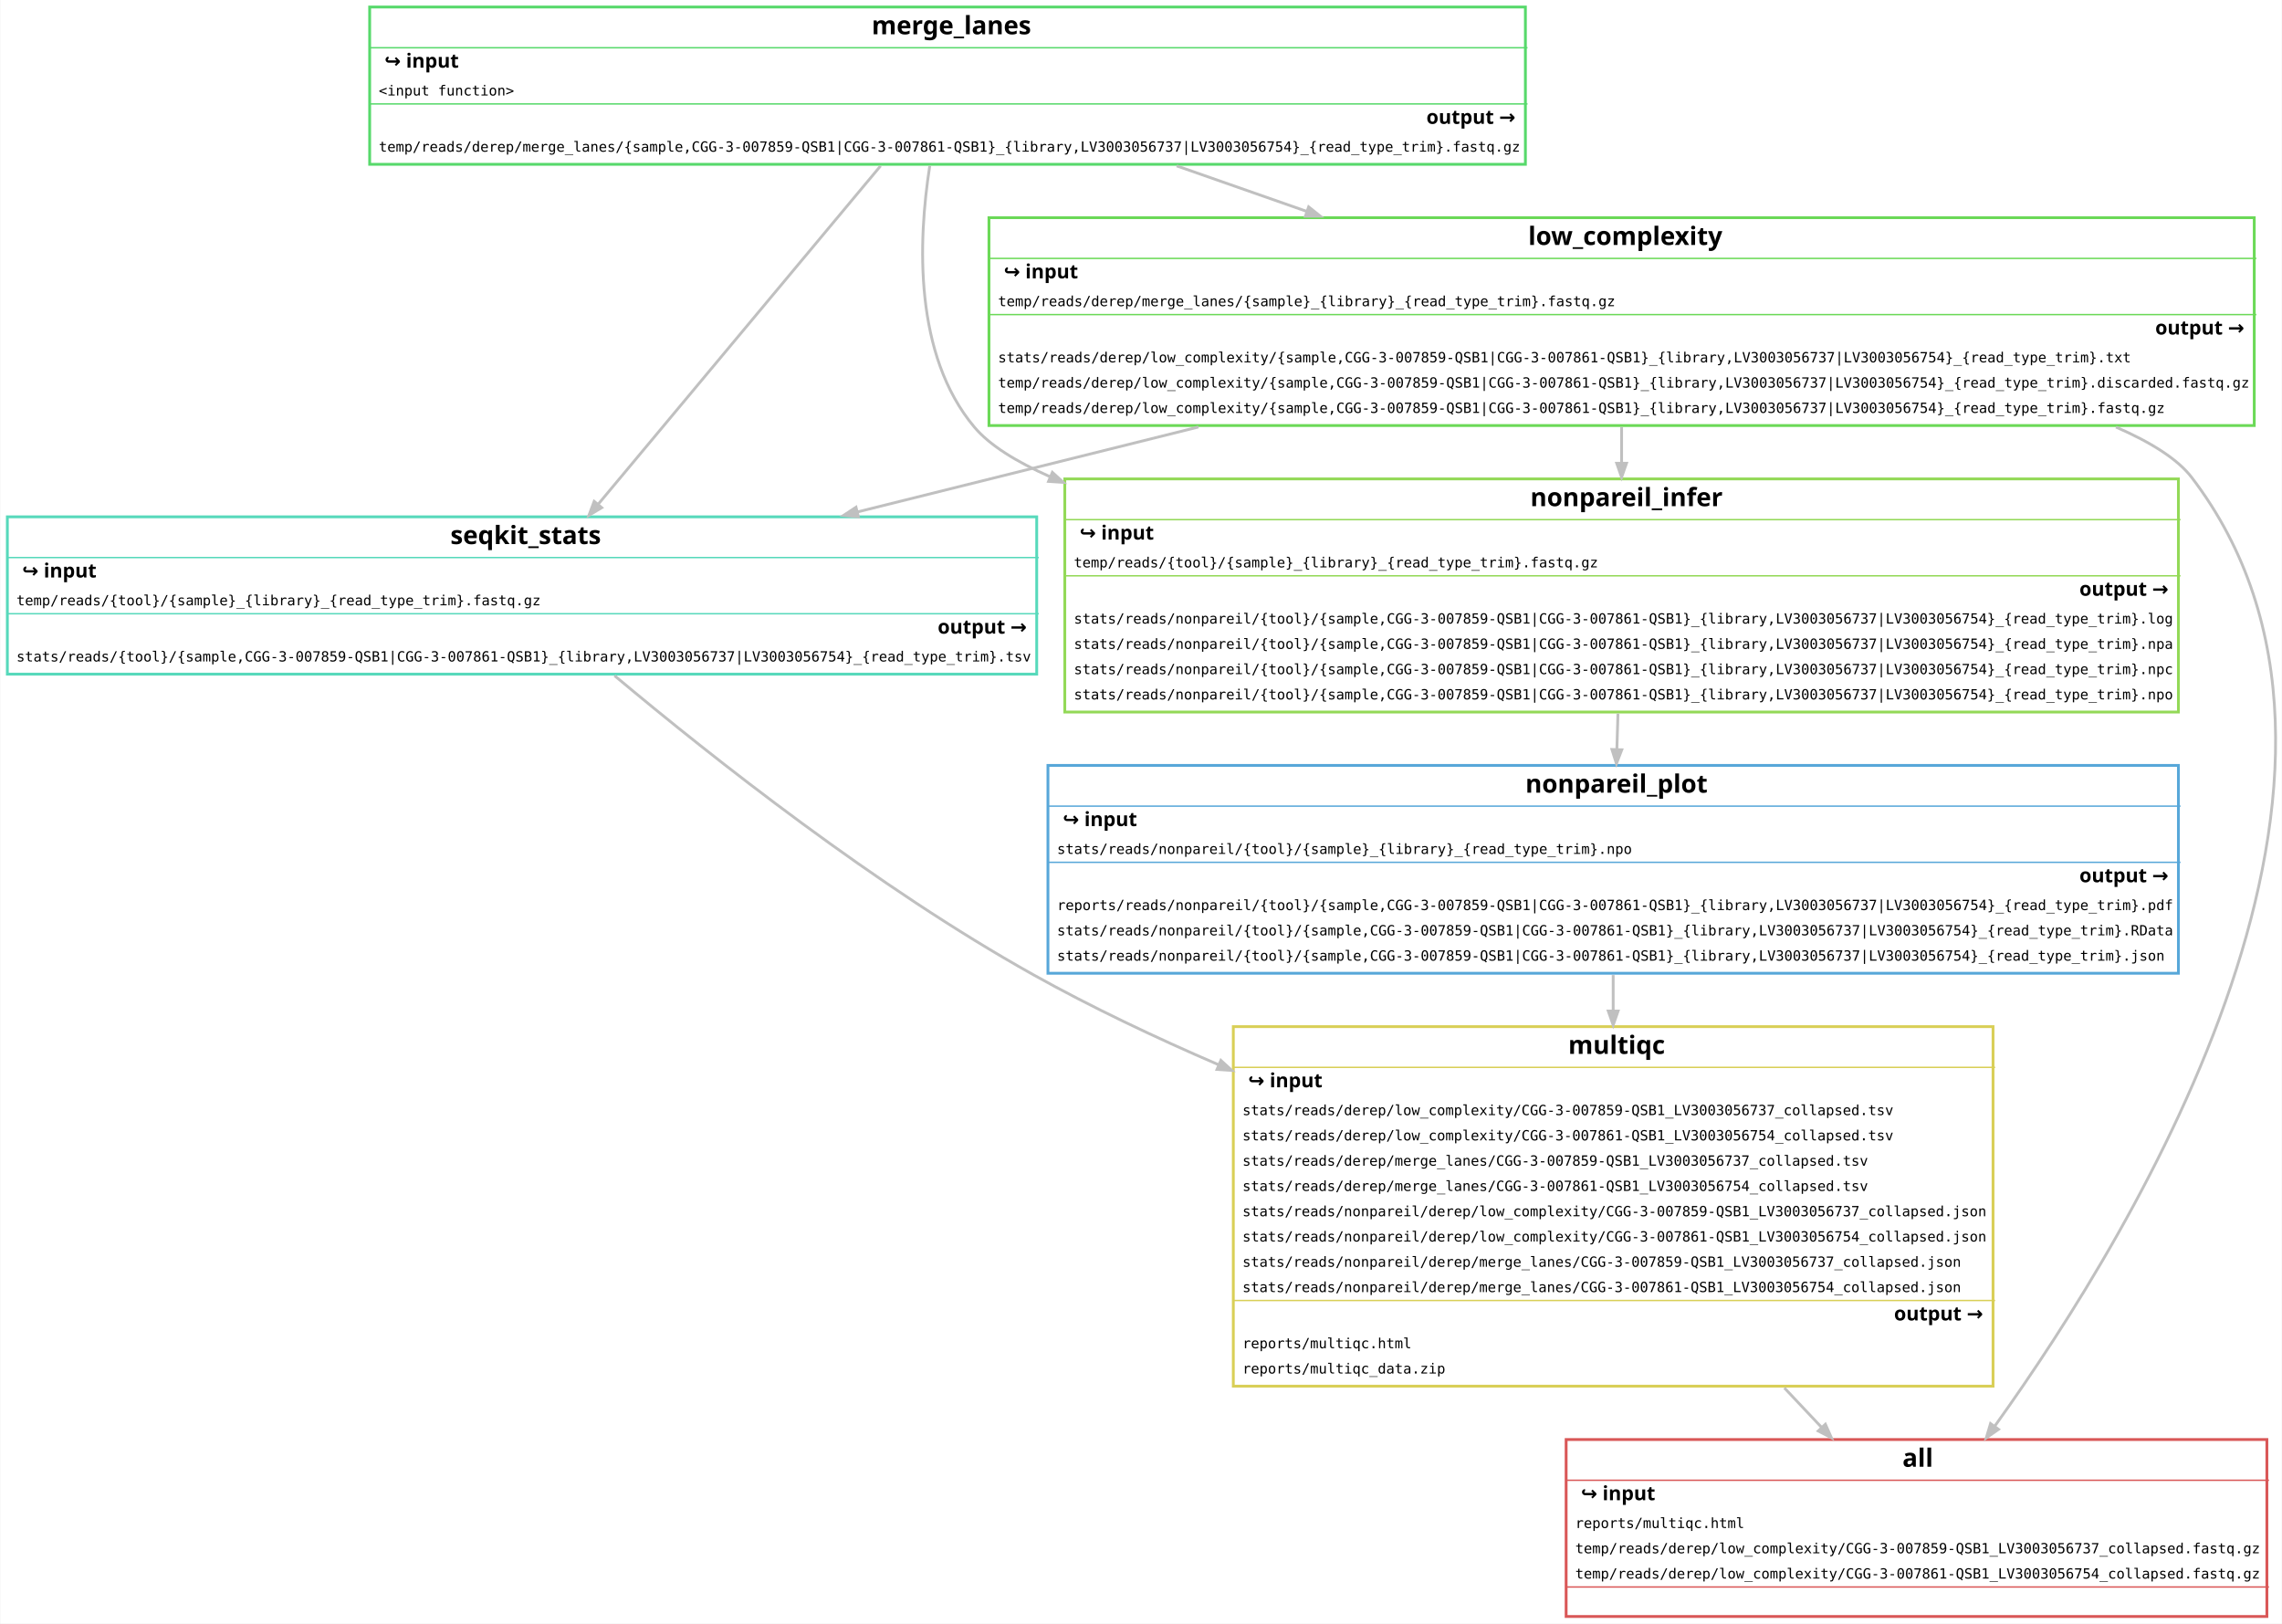
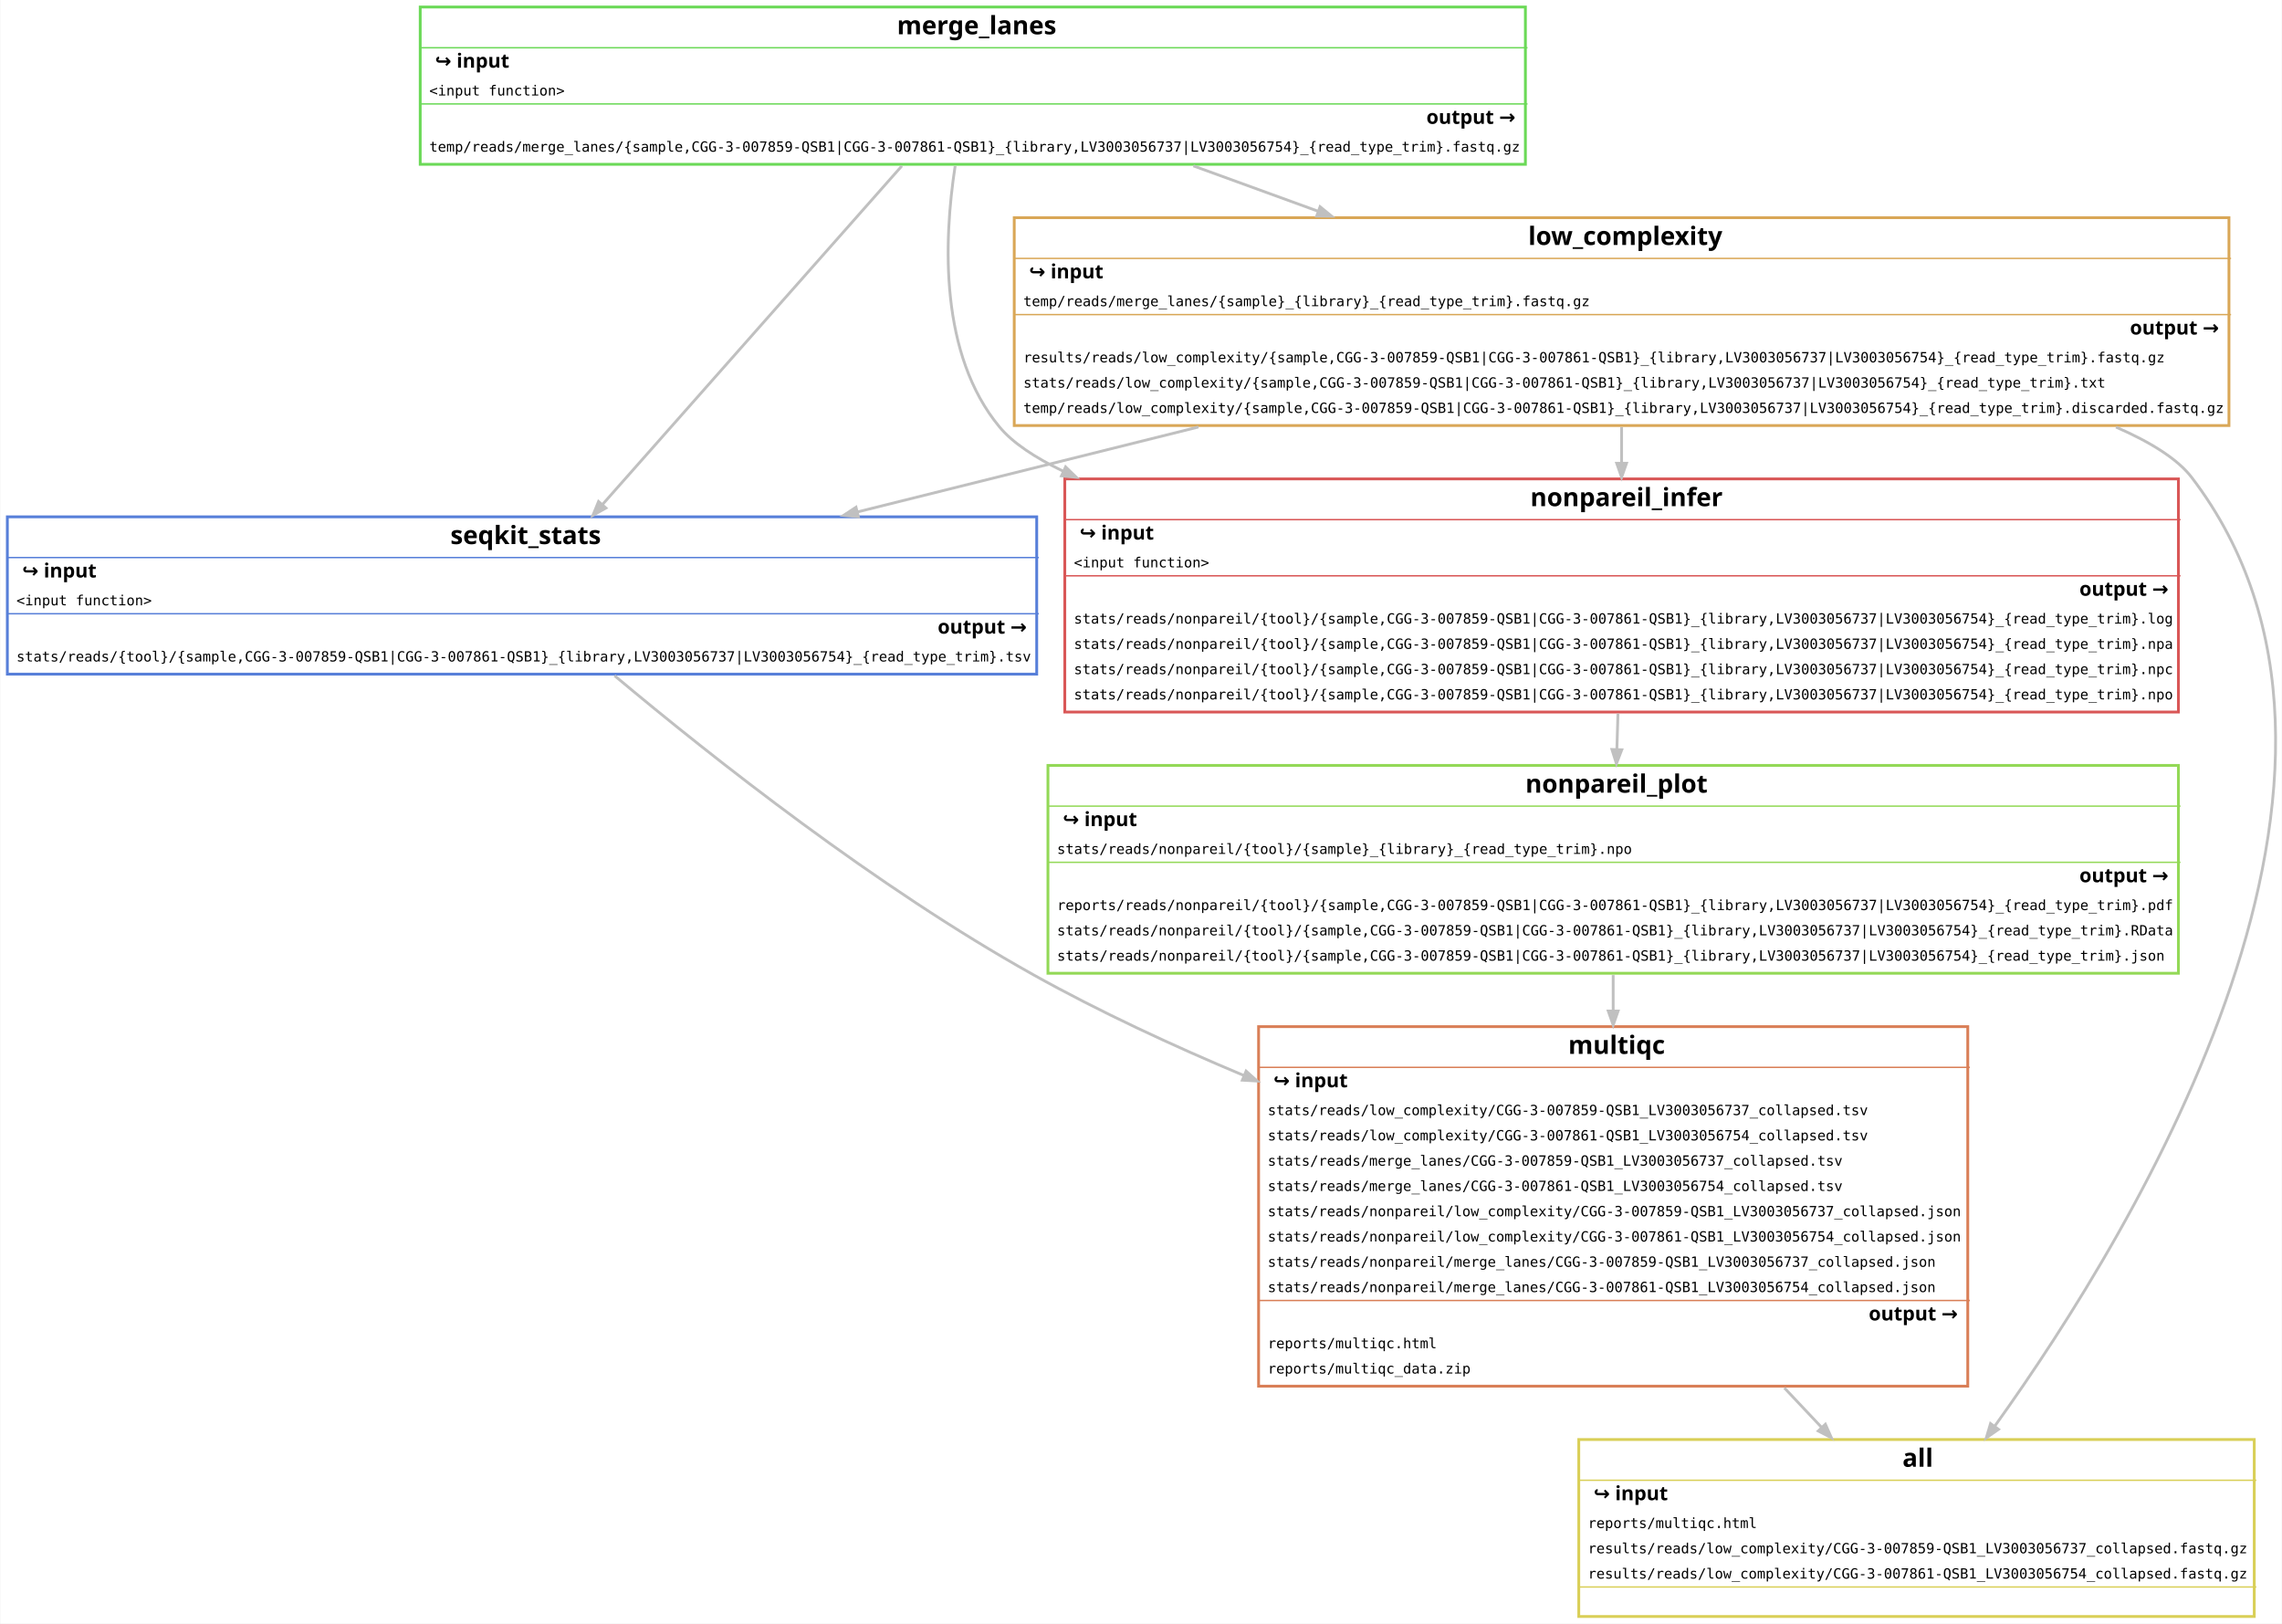
<svg xmlns="http://www.w3.org/2000/svg" width="1625pt" height="1156pt" viewBox="0.00 0.00 1624.53 1156.00">
  <g id="graph0" class="graph" transform="scale(1 1) rotate(0) translate(4 1152)">
    <polygon fill="#ffffff" stroke="transparent" points="-4,4 -4,-1152 1620.527,-1152 1620.527,4 -4,4" />
    <g id="node1" class="node">
      <text text-anchor="start" x="1350.5" y="-107.6" font-family="sans" font-weight="bold" font-size="18.00" fill="#000000">all</text>
-       <text text-anchor="start" x="1117.5" y="-83.8" font-family="sans" font-size="10.00" fill="#000000"> </text>
-       <text text-anchor="start" x="1121.5" y="-83.8" font-family="sans" font-weight="bold" font-size="14.00" fill="#000000">↪ input</text>
-       <text text-anchor="start" x="1174.5" y="-83.8" font-family="sans" font-size="10.00" fill="#000000"> </text>
-       <text text-anchor="start" x="1117.5" y="-64" font-family="monospace" font-size="10.00" fill="#000000">reports/multiqc.html</text>
-       <text text-anchor="start" x="1117.5" y="-46" font-family="monospace" font-size="10.00" fill="#000000">temp/reads/derep/low_complexity/CGG-3-007859-QSB1_LV3003056737_collapsed.fastq.gz</text>
-       <text text-anchor="start" x="1117.5" y="-28" font-family="monospace" font-size="10.00" fill="#000000">temp/reads/derep/low_complexity/CGG-3-007861-QSB1_LV3003056754_collapsed.fastq.gz</text>
-       <text text-anchor="start" x="1597.5" y="-10" font-family="sans" font-size="10.00" fill="#000000">  </text>
-       <polygon fill="#d95757" stroke="#d95757" points="1111.5,-98 1111.5,-98 1611.5,-98 1611.5,-98 1111.5,-98" />
-       <polygon fill="#d95757" stroke="#d95757" points="1111.5,-22 1111.5,-22 1611.5,-22 1611.5,-22 1111.5,-22" />
-       <polygon fill="none" stroke="#d95757" stroke-width="2" points="1111,-1 1111,-127 1610,-127 1610,-1 1111,-1" />
+       <text text-anchor="start" x="1126.5" y="-83.8" font-family="sans" font-size="10.00" fill="#000000"> </text>
+       <text text-anchor="start" x="1130.5" y="-83.8" font-family="sans" font-weight="bold" font-size="14.00" fill="#000000">↪ input</text>
+       <text text-anchor="start" x="1183.5" y="-83.8" font-family="sans" font-size="10.00" fill="#000000"> </text>
+       <text text-anchor="start" x="1126.5" y="-64" font-family="monospace" font-size="10.00" fill="#000000">reports/multiqc.html</text>
+       <text text-anchor="start" x="1126.5" y="-46" font-family="monospace" font-size="10.00" fill="#000000">results/reads/low_complexity/CGG-3-007859-QSB1_LV3003056737_collapsed.fastq.gz</text>
+       <text text-anchor="start" x="1126.5" y="-28" font-family="monospace" font-size="10.00" fill="#000000">results/reads/low_complexity/CGG-3-007861-QSB1_LV3003056754_collapsed.fastq.gz</text>
+       <text text-anchor="start" x="1588.5" y="-10" font-family="sans" font-size="10.00" fill="#000000">  </text>
+       <polygon fill="#d9cf57" stroke="#d9cf57" points="1120.5,-98 1120.5,-98 1602.5,-98 1602.5,-98 1120.5,-98" />
+       <polygon fill="#d9cf57" stroke="#d9cf57" points="1120.5,-22 1120.5,-22 1602.5,-22 1602.5,-22 1120.5,-22" />
+       <polygon fill="none" stroke="#d9cf57" stroke-width="2" points="1120,-1 1120,-127 1601,-127 1601,-1 1120,-1" />
    </g>
    <g id="node2" class="node">
      <text text-anchor="start" x="1112.5" y="-401.6" font-family="sans" font-weight="bold" font-size="18.00" fill="#000000">multiqc</text>
-       <text text-anchor="start" x="880.5" y="-377.8" font-family="sans" font-size="10.00" fill="#000000"> </text>
-       <text text-anchor="start" x="884.5" y="-377.8" font-family="sans" font-weight="bold" font-size="14.00" fill="#000000">↪ input</text>
-       <text text-anchor="start" x="937.5" y="-377.8" font-family="sans" font-size="10.00" fill="#000000"> </text>
-       <text text-anchor="start" x="880.5" y="-358" font-family="monospace" font-size="10.00" fill="#000000">stats/reads/derep/low_complexity/CGG-3-007859-QSB1_LV3003056737_collapsed.tsv</text>
-       <text text-anchor="start" x="880.5" y="-340" font-family="monospace" font-size="10.00" fill="#000000">stats/reads/derep/low_complexity/CGG-3-007861-QSB1_LV3003056754_collapsed.tsv</text>
-       <text text-anchor="start" x="880.5" y="-322" font-family="monospace" font-size="10.00" fill="#000000">stats/reads/derep/merge_lanes/CGG-3-007859-QSB1_LV3003056737_collapsed.tsv</text>
-       <text text-anchor="start" x="880.5" y="-304" font-family="monospace" font-size="10.00" fill="#000000">stats/reads/derep/merge_lanes/CGG-3-007861-QSB1_LV3003056754_collapsed.tsv</text>
-       <text text-anchor="start" x="880.5" y="-286" font-family="monospace" font-size="10.00" fill="#000000">stats/reads/nonpareil/derep/low_complexity/CGG-3-007859-QSB1_LV3003056737_collapsed.json</text>
-       <text text-anchor="start" x="880.5" y="-268" font-family="monospace" font-size="10.00" fill="#000000">stats/reads/nonpareil/derep/low_complexity/CGG-3-007861-QSB1_LV3003056754_collapsed.json</text>
-       <text text-anchor="start" x="880.5" y="-250" font-family="monospace" font-size="10.00" fill="#000000">stats/reads/nonpareil/derep/merge_lanes/CGG-3-007859-QSB1_LV3003056737_collapsed.json</text>
-       <text text-anchor="start" x="880.5" y="-232" font-family="monospace" font-size="10.00" fill="#000000">stats/reads/nonpareil/derep/merge_lanes/CGG-3-007861-QSB1_LV3003056754_collapsed.json</text>
-       <text text-anchor="start" x="1340.5" y="-211.8" font-family="sans" font-size="10.00" fill="#000000"> </text>
-       <text text-anchor="start" x="1344.5" y="-211.8" font-family="sans" font-weight="bold" font-size="14.00" fill="#000000">output →</text>
-       <text text-anchor="start" x="1405.5" y="-211.8" font-family="sans" font-size="10.00" fill="#000000"> </text>
-       <text text-anchor="start" x="880.5" y="-192" font-family="monospace" font-size="10.00" fill="#000000">reports/multiqc.html</text>
-       <text text-anchor="start" x="880.5" y="-174" font-family="monospace" font-size="10.00" fill="#000000">reports/multiqc_data.zip</text>
-       <polygon fill="#d9cf57" stroke="#d9cf57" points="874.5,-392 874.5,-392 1416.5,-392 1416.5,-392 874.5,-392" />
-       <polygon fill="#d9cf57" stroke="#d9cf57" points="874.5,-226 874.5,-226 1416.5,-226 1416.5,-226 874.5,-226" />
-       <polygon fill="none" stroke="#d9cf57" stroke-width="2" points="874,-165 874,-421 1415,-421 1415,-165 874,-165" />
+       <text text-anchor="start" x="898.5" y="-377.8" font-family="sans" font-size="10.00" fill="#000000"> </text>
+       <text text-anchor="start" x="902.5" y="-377.8" font-family="sans" font-weight="bold" font-size="14.00" fill="#000000">↪ input</text>
+       <text text-anchor="start" x="955.5" y="-377.8" font-family="sans" font-size="10.00" fill="#000000"> </text>
+       <text text-anchor="start" x="898.5" y="-358" font-family="monospace" font-size="10.00" fill="#000000">stats/reads/low_complexity/CGG-3-007859-QSB1_LV3003056737_collapsed.tsv</text>
+       <text text-anchor="start" x="898.5" y="-340" font-family="monospace" font-size="10.00" fill="#000000">stats/reads/low_complexity/CGG-3-007861-QSB1_LV3003056754_collapsed.tsv</text>
+       <text text-anchor="start" x="898.5" y="-322" font-family="monospace" font-size="10.00" fill="#000000">stats/reads/merge_lanes/CGG-3-007859-QSB1_LV3003056737_collapsed.tsv</text>
+       <text text-anchor="start" x="898.5" y="-304" font-family="monospace" font-size="10.00" fill="#000000">stats/reads/merge_lanes/CGG-3-007861-QSB1_LV3003056754_collapsed.tsv</text>
+       <text text-anchor="start" x="898.5" y="-286" font-family="monospace" font-size="10.00" fill="#000000">stats/reads/nonpareil/low_complexity/CGG-3-007859-QSB1_LV3003056737_collapsed.json</text>
+       <text text-anchor="start" x="898.5" y="-268" font-family="monospace" font-size="10.00" fill="#000000">stats/reads/nonpareil/low_complexity/CGG-3-007861-QSB1_LV3003056754_collapsed.json</text>
+       <text text-anchor="start" x="898.5" y="-250" font-family="monospace" font-size="10.00" fill="#000000">stats/reads/nonpareil/merge_lanes/CGG-3-007859-QSB1_LV3003056737_collapsed.json</text>
+       <text text-anchor="start" x="898.5" y="-232" font-family="monospace" font-size="10.00" fill="#000000">stats/reads/nonpareil/merge_lanes/CGG-3-007861-QSB1_LV3003056754_collapsed.json</text>
+       <text text-anchor="start" x="1322.5" y="-211.8" font-family="sans" font-size="10.00" fill="#000000"> </text>
+       <text text-anchor="start" x="1326.5" y="-211.8" font-family="sans" font-weight="bold" font-size="14.00" fill="#000000">output →</text>
+       <text text-anchor="start" x="1387.5" y="-211.8" font-family="sans" font-size="10.00" fill="#000000"> </text>
+       <text text-anchor="start" x="898.5" y="-192" font-family="monospace" font-size="10.00" fill="#000000">reports/multiqc.html</text>
+       <text text-anchor="start" x="898.5" y="-174" font-family="monospace" font-size="10.00" fill="#000000">reports/multiqc_data.zip</text>
+       <polygon fill="#d97f57" stroke="#d97f57" points="892.5,-392 892.5,-392 1398.5,-392 1398.5,-392 892.5,-392" />
+       <polygon fill="#d97f57" stroke="#d97f57" points="892.5,-226 892.5,-226 1398.5,-226 1398.5,-226 892.5,-226" />
+       <polygon fill="none" stroke="#d97f57" stroke-width="2" points="892,-165 892,-421 1397,-421 1397,-165 892,-165" />
    </g>
    <g id="edge1" class="edge">
      <path fill="none" stroke="#c0c0c0" stroke-width="2" d="M1266.388,-163.777C1275.434,-154.186 1284.347,-144.736 1292.87,-135.701" />
      <polygon fill="#c0c0c0" stroke="#c0c0c0" stroke-width="2" points="1295.615,-137.891 1299.93,-128.215 1290.523,-133.088 1295.615,-137.891" />
    </g>
    <g id="node3" class="node">
      <text text-anchor="start" x="316.5" y="-764.6" font-family="sans" font-weight="bold" font-size="18.00" fill="#000000">seqkit_stats</text>
      <text text-anchor="start" x="7.5" y="-740.8" font-family="sans" font-size="10.00" fill="#000000"> </text>
      <text text-anchor="start" x="11.5" y="-740.8" font-family="sans" font-weight="bold" font-size="14.00" fill="#000000">↪ input</text>
      <text text-anchor="start" x="64.5" y="-740.8" font-family="sans" font-size="10.00" fill="#000000"> </text>
-       <text text-anchor="start" x="7.5" y="-721" font-family="monospace" font-size="10.00" fill="#000000">temp/reads/{tool}/{sample}_{library}_{read_type_trim}.fastq.gz</text>
+       <text text-anchor="start" x="7.5" y="-721" font-family="monospace" font-size="10.00" fill="#000000">&lt;input function&gt;</text>
      <text text-anchor="start" x="659.5" y="-700.8" font-family="sans" font-size="10.00" fill="#000000"> </text>
      <text text-anchor="start" x="663.5" y="-700.8" font-family="sans" font-weight="bold" font-size="14.00" fill="#000000">output →</text>
      <text text-anchor="start" x="724.5" y="-700.8" font-family="sans" font-size="10.00" fill="#000000"> </text>
      <text text-anchor="start" x="7.5" y="-681" font-family="monospace" font-size="10.00" fill="#000000">stats/reads/{tool}/{sample,CGG-3-007859-QSB1|CGG-3-007861-QSB1}_{library,LV3003056737|LV3003056754}_{read_type_trim}.tsv</text>
-       <polygon fill="#57d9bb" stroke="#57d9bb" points="1.5,-755 1.5,-755 735.5,-755 735.5,-755 1.5,-755" />
-       <polygon fill="#57d9bb" stroke="#57d9bb" points="1.5,-715 1.5,-715 735.5,-715 735.5,-715 1.5,-715" />
-       <polygon fill="none" stroke="#57d9bb" stroke-width="2" points="1,-672 1,-784 734,-784 734,-672 1,-672" />
+       <polygon fill="#577fd9" stroke="#577fd9" points="1.5,-755 1.5,-755 735.5,-755 735.5,-755 1.5,-755" />
+       <polygon fill="#577fd9" stroke="#577fd9" points="1.5,-715 1.5,-715 735.5,-715 735.5,-715 1.5,-715" />
+       <polygon fill="none" stroke="#577fd9" stroke-width="2" points="1,-672 1,-784 734,-784 734,-672 1,-672" />
    </g>
-     <g id="edge3" class="edge">
-       <path fill="none" stroke="#c0c0c0" stroke-width="2" d="M433.347,-670.927C503.643,-612.032 620.032,-520.226 731.5,-458 773.049,-434.805 818.529,-413.216 863.639,-393.803" />
-       <polygon fill="#c0c0c0" stroke="#c0c0c0" stroke-width="2" points="865.135,-396.97 872.956,-389.822 862.385,-390.533 865.135,-396.97" />
+     <g id="edge4" class="edge">
+       <path fill="none" stroke="#c0c0c0" stroke-width="2" d="M433.347,-670.927C503.643,-612.032 620.032,-520.226 731.5,-458 778.546,-431.737 830.63,-407.532 881.511,-386.214" />
+       <polygon fill="#c0c0c0" stroke="#c0c0c0" stroke-width="2" points="883.109,-389.341 890.997,-382.268 880.419,-382.878 883.109,-389.341" />
    </g>
    <g id="node4" class="node">
-       <text text-anchor="start" x="616.5" y="-1127.6" font-family="sans" font-weight="bold" font-size="18.00" fill="#000000">merge_lanes</text>
-       <text text-anchor="start" x="265.5" y="-1103.8" font-family="sans" font-size="10.00" fill="#000000"> </text>
-       <text text-anchor="start" x="269.5" y="-1103.8" font-family="sans" font-weight="bold" font-size="14.00" fill="#000000">↪ input</text>
-       <text text-anchor="start" x="322.5" y="-1103.8" font-family="sans" font-size="10.00" fill="#000000"> </text>
-       <text text-anchor="start" x="265.5" y="-1084" font-family="monospace" font-size="10.00" fill="#000000">&lt;input function&gt;</text>
+       <text text-anchor="start" x="634.5" y="-1127.6" font-family="sans" font-weight="bold" font-size="18.00" fill="#000000">merge_lanes</text>
+       <text text-anchor="start" x="301.5" y="-1103.8" font-family="sans" font-size="10.00" fill="#000000"> </text>
+       <text text-anchor="start" x="305.5" y="-1103.8" font-family="sans" font-weight="bold" font-size="14.00" fill="#000000">↪ input</text>
+       <text text-anchor="start" x="358.5" y="-1103.8" font-family="sans" font-size="10.00" fill="#000000"> </text>
+       <text text-anchor="start" x="301.5" y="-1084" font-family="monospace" font-size="10.00" fill="#000000">&lt;input function&gt;</text>
      <text text-anchor="start" x="1007.5" y="-1063.8" font-family="sans" font-size="10.00" fill="#000000"> </text>
      <text text-anchor="start" x="1011.5" y="-1063.8" font-family="sans" font-weight="bold" font-size="14.00" fill="#000000">output →</text>
      <text text-anchor="start" x="1072.5" y="-1063.8" font-family="sans" font-size="10.00" fill="#000000"> </text>
-       <text text-anchor="start" x="265.5" y="-1044" font-family="monospace" font-size="10.00" fill="#000000">temp/reads/derep/merge_lanes/{sample,CGG-3-007859-QSB1|CGG-3-007861-QSB1}_{library,LV3003056737|LV3003056754}_{read_type_trim}.fastq.gz</text>
-       <polygon fill="#57d96b" stroke="#57d96b" points="259.5,-1118 259.5,-1118 1083.5,-1118 1083.5,-1118 259.5,-1118" />
-       <polygon fill="#57d96b" stroke="#57d96b" points="259.5,-1078 259.5,-1078 1083.5,-1078 1083.5,-1078 259.5,-1078" />
-       <polygon fill="none" stroke="#57d96b" stroke-width="2" points="259,-1035 259,-1147 1082,-1147 1082,-1035 259,-1035" />
+       <text text-anchor="start" x="301.5" y="-1044" font-family="monospace" font-size="10.00" fill="#000000">temp/reads/merge_lanes/{sample,CGG-3-007859-QSB1|CGG-3-007861-QSB1}_{library,LV3003056737|LV3003056754}_{read_type_trim}.fastq.gz</text>
+       <polygon fill="#6bd957" stroke="#6bd957" points="295.5,-1118 295.5,-1118 1083.5,-1118 1083.5,-1118 295.5,-1118" />
+       <polygon fill="#6bd957" stroke="#6bd957" points="295.5,-1078 295.5,-1078 1083.5,-1078 1083.5,-1078 295.5,-1078" />
+       <polygon fill="none" stroke="#6bd957" stroke-width="2" points="295,-1035 295,-1147 1082,-1147 1082,-1035 295,-1035" />
    </g>
    <g id="edge6" class="edge">
-       <path fill="none" stroke="#c0c0c0" stroke-width="2" d="M622.823,-1033.882C568.182,-968.421 478.823,-861.367 421.616,-792.832" />
-       <polygon fill="#c0c0c0" stroke="#c0c0c0" stroke-width="2" points="424.244,-790.518 415.149,-785.084 418.87,-795.004 424.244,-790.518" />
+       <path fill="none" stroke="#c0c0c0" stroke-width="2" d="M637.991,-1033.882C580.103,-968.421 485.436,-861.367 424.831,-792.832" />
+       <polygon fill="#c0c0c0" stroke="#c0c0c0" stroke-width="2" points="427.226,-790.257 417.979,-785.084 421.982,-794.894 427.226,-790.257" />
    </g>
    <g id="node6" class="node">
      <text text-anchor="start" x="1085.5" y="-791.6" font-family="sans" font-weight="bold" font-size="18.00" fill="#000000">nonpareil_infer</text>
      <text text-anchor="start" x="760.5" y="-767.8" font-family="sans" font-size="10.00" fill="#000000"> </text>
      <text text-anchor="start" x="764.5" y="-767.8" font-family="sans" font-weight="bold" font-size="14.00" fill="#000000">↪ input</text>
      <text text-anchor="start" x="817.5" y="-767.8" font-family="sans" font-size="10.00" fill="#000000"> </text>
-       <text text-anchor="start" x="760.5" y="-748" font-family="monospace" font-size="10.00" fill="#000000">temp/reads/{tool}/{sample}_{library}_{read_type_trim}.fastq.gz</text>
+       <text text-anchor="start" x="760.5" y="-748" font-family="monospace" font-size="10.00" fill="#000000">&lt;input function&gt;</text>
      <text text-anchor="start" x="1472.5" y="-727.8" font-family="sans" font-size="10.00" fill="#000000"> </text>
      <text text-anchor="start" x="1476.5" y="-727.8" font-family="sans" font-weight="bold" font-size="14.00" fill="#000000">output →</text>
      <text text-anchor="start" x="1537.5" y="-727.8" font-family="sans" font-size="10.00" fill="#000000"> </text>
      <text text-anchor="start" x="760.5" y="-708" font-family="monospace" font-size="10.00" fill="#000000">stats/reads/nonpareil/{tool}/{sample,CGG-3-007859-QSB1|CGG-3-007861-QSB1}_{library,LV3003056737|LV3003056754}_{read_type_trim}.log</text>
      <text text-anchor="start" x="760.5" y="-690" font-family="monospace" font-size="10.00" fill="#000000">stats/reads/nonpareil/{tool}/{sample,CGG-3-007859-QSB1|CGG-3-007861-QSB1}_{library,LV3003056737|LV3003056754}_{read_type_trim}.npa</text>
      <text text-anchor="start" x="760.5" y="-672" font-family="monospace" font-size="10.00" fill="#000000">stats/reads/nonpareil/{tool}/{sample,CGG-3-007859-QSB1|CGG-3-007861-QSB1}_{library,LV3003056737|LV3003056754}_{read_type_trim}.npc</text>
      <text text-anchor="start" x="760.5" y="-654" font-family="monospace" font-size="10.00" fill="#000000">stats/reads/nonpareil/{tool}/{sample,CGG-3-007859-QSB1|CGG-3-007861-QSB1}_{library,LV3003056737|LV3003056754}_{read_type_trim}.npo</text>
-       <polygon fill="#93d957" stroke="#93d957" points="754.5,-782 754.5,-782 1548.5,-782 1548.5,-782 754.5,-782" />
-       <polygon fill="#93d957" stroke="#93d957" points="754.5,-742 754.5,-742 1548.5,-742 1548.5,-742 754.5,-742" />
-       <polygon fill="none" stroke="#93d957" stroke-width="2" points="754,-645 754,-811 1547,-811 1547,-645 754,-645" />
+       <polygon fill="#d95757" stroke="#d95757" points="754.5,-782 754.5,-782 1548.5,-782 1548.5,-782 754.5,-782" />
+       <polygon fill="#d95757" stroke="#d95757" points="754.5,-742 754.5,-742 1548.5,-742 1548.5,-742 754.5,-742" />
+       <polygon fill="none" stroke="#d95757" stroke-width="2" points="754,-645 754,-811 1547,-811 1547,-645 754,-645" />
    </g>
    <g id="edge9" class="edge">
-       <path fill="none" stroke="#c0c0c0" stroke-width="2" d="M657.851,-1033.969C649.399,-979.811 646.577,-899.262 689.5,-848 700.317,-835.082 719.369,-823.236 743.761,-812.448" />
-       <polygon fill="#c0c0c0" stroke="#c0c0c0" stroke-width="2" points="745.154,-815.659 752.984,-808.521 742.412,-809.218 745.154,-815.659" />
+       <path fill="none" stroke="#c0c0c0" stroke-width="2" d="M675.923,-1033.805C667.585,-979.719 664.898,-899.392 707.5,-848 716.858,-836.711 732.681,-826.188 752.917,-816.444" />
+       <polygon fill="#c0c0c0" stroke="#c0c0c0" stroke-width="2" points="754.57,-819.536 762.184,-812.169 751.638,-813.18 754.57,-819.536" />
    </g>
    <g id="node7" class="node">
      <text text-anchor="start" x="1084" y="-977.6" font-family="sans" font-weight="bold" font-size="18.00" fill="#000000">low_complexity</text>
-       <text text-anchor="start" x="706.5" y="-953.8" font-family="sans" font-size="10.00" fill="#000000"> </text>
-       <text text-anchor="start" x="710.5" y="-953.8" font-family="sans" font-weight="bold" font-size="14.00" fill="#000000">↪ input</text>
-       <text text-anchor="start" x="763.5" y="-953.8" font-family="sans" font-size="10.00" fill="#000000"> </text>
-       <text text-anchor="start" x="706.5" y="-934" font-family="monospace" font-size="10.00" fill="#000000">temp/reads/derep/merge_lanes/{sample}_{library}_{read_type_trim}.fastq.gz</text>
-       <text text-anchor="start" x="1526.5" y="-913.8" font-family="sans" font-size="10.00" fill="#000000"> </text>
-       <text text-anchor="start" x="1530.5" y="-913.8" font-family="sans" font-weight="bold" font-size="14.00" fill="#000000">output →</text>
-       <text text-anchor="start" x="1591.5" y="-913.8" font-family="sans" font-size="10.00" fill="#000000"> </text>
-       <text text-anchor="start" x="706.5" y="-894" font-family="monospace" font-size="10.00" fill="#000000">stats/reads/derep/low_complexity/{sample,CGG-3-007859-QSB1|CGG-3-007861-QSB1}_{library,LV3003056737|LV3003056754}_{read_type_trim}.txt</text>
-       <text text-anchor="start" x="706.5" y="-876" font-family="monospace" font-size="10.00" fill="#000000">temp/reads/derep/low_complexity/{sample,CGG-3-007859-QSB1|CGG-3-007861-QSB1}_{library,LV3003056737|LV3003056754}_{read_type_trim}.discarded.fastq.gz</text>
-       <text text-anchor="start" x="706.5" y="-858" font-family="monospace" font-size="10.00" fill="#000000">temp/reads/derep/low_complexity/{sample,CGG-3-007859-QSB1|CGG-3-007861-QSB1}_{library,LV3003056737|LV3003056754}_{read_type_trim}.fastq.gz</text>
-       <polygon fill="#6bd957" stroke="#6bd957" points="700.5,-968 700.5,-968 1602.5,-968 1602.5,-968 700.5,-968" />
-       <polygon fill="#6bd957" stroke="#6bd957" points="700.5,-928 700.5,-928 1602.5,-928 1602.5,-928 700.5,-928" />
-       <polygon fill="none" stroke="#6bd957" stroke-width="2" points="700,-849 700,-997 1601,-997 1601,-849 700,-849" />
+       <text text-anchor="start" x="724.5" y="-953.8" font-family="sans" font-size="10.00" fill="#000000"> </text>
+       <text text-anchor="start" x="728.5" y="-953.8" font-family="sans" font-weight="bold" font-size="14.00" fill="#000000">↪ input</text>
+       <text text-anchor="start" x="781.5" y="-953.8" font-family="sans" font-size="10.00" fill="#000000"> </text>
+       <text text-anchor="start" x="724.5" y="-934" font-family="monospace" font-size="10.00" fill="#000000">temp/reads/merge_lanes/{sample}_{library}_{read_type_trim}.fastq.gz</text>
+       <text text-anchor="start" x="1508.5" y="-913.8" font-family="sans" font-size="10.00" fill="#000000"> </text>
+       <text text-anchor="start" x="1512.5" y="-913.8" font-family="sans" font-weight="bold" font-size="14.00" fill="#000000">output →</text>
+       <text text-anchor="start" x="1573.5" y="-913.8" font-family="sans" font-size="10.00" fill="#000000"> </text>
+       <text text-anchor="start" x="724.5" y="-894" font-family="monospace" font-size="10.00" fill="#000000">results/reads/low_complexity/{sample,CGG-3-007859-QSB1|CGG-3-007861-QSB1}_{library,LV3003056737|LV3003056754}_{read_type_trim}.fastq.gz</text>
+       <text text-anchor="start" x="724.5" y="-876" font-family="monospace" font-size="10.00" fill="#000000">stats/reads/low_complexity/{sample,CGG-3-007859-QSB1|CGG-3-007861-QSB1}_{library,LV3003056737|LV3003056754}_{read_type_trim}.txt</text>
+       <text text-anchor="start" x="724.5" y="-858" font-family="monospace" font-size="10.00" fill="#000000">temp/reads/low_complexity/{sample,CGG-3-007859-QSB1|CGG-3-007861-QSB1}_{library,LV3003056737|LV3003056754}_{read_type_trim}.discarded.fastq.gz</text>
+       <polygon fill="#d9a757" stroke="#d9a757" points="718.5,-968 718.5,-968 1584.5,-968 1584.5,-968 718.5,-968" />
+       <polygon fill="#d9a757" stroke="#d9a757" points="718.5,-928 718.5,-928 1584.5,-928 1584.5,-928 718.5,-928" />
+       <polygon fill="none" stroke="#d9a757" stroke-width="2" points="718,-849 718,-997 1583,-997 1583,-849 718,-849" />
    </g>
    <g id="edge10" class="edge">
-       <path fill="none" stroke="#c0c0c0" stroke-width="2" d="M833.676,-1033.888C863.479,-1023.457 895.048,-1012.408 926.261,-1001.484" />
-       <polygon fill="#c0c0c0" stroke="#c0c0c0" stroke-width="2" points="927.651,-1004.705 935.933,-998.098 925.339,-998.098 927.651,-1004.705" />
+       <path fill="none" stroke="#c0c0c0" stroke-width="2" d="M845.557,-1033.888C874.118,-1023.503 904.366,-1012.503 934.281,-1001.625" />
+       <polygon fill="#c0c0c0" stroke="#c0c0c0" stroke-width="2" points="935.778,-1004.805 943.98,-998.098 933.386,-998.226 935.778,-1004.805" />
    </g>
    <g id="node5" class="node">
      <text text-anchor="start" x="1082" y="-587.6" font-family="sans" font-weight="bold" font-size="18.00" fill="#000000">nonpareil_plot</text>
      <text text-anchor="start" x="748.5" y="-563.8" font-family="sans" font-size="10.00" fill="#000000"> </text>
      <text text-anchor="start" x="752.5" y="-563.8" font-family="sans" font-weight="bold" font-size="14.00" fill="#000000">↪ input</text>
      <text text-anchor="start" x="805.5" y="-563.8" font-family="sans" font-size="10.00" fill="#000000"> </text>
      <text text-anchor="start" x="748.5" y="-544" font-family="monospace" font-size="10.00" fill="#000000">stats/reads/nonpareil/{tool}/{sample}_{library}_{read_type_trim}.npo</text>
      <text text-anchor="start" x="1472.5" y="-523.8" font-family="sans" font-size="10.00" fill="#000000"> </text>
      <text text-anchor="start" x="1476.5" y="-523.8" font-family="sans" font-weight="bold" font-size="14.00" fill="#000000">output →</text>
      <text text-anchor="start" x="1537.5" y="-523.8" font-family="sans" font-size="10.00" fill="#000000"> </text>
      <text text-anchor="start" x="748.5" y="-504" font-family="monospace" font-size="10.00" fill="#000000">reports/reads/nonpareil/{tool}/{sample,CGG-3-007859-QSB1|CGG-3-007861-QSB1}_{library,LV3003056737|LV3003056754}_{read_type_trim}.pdf</text>
      <text text-anchor="start" x="748.5" y="-486" font-family="monospace" font-size="10.00" fill="#000000">stats/reads/nonpareil/{tool}/{sample,CGG-3-007859-QSB1|CGG-3-007861-QSB1}_{library,LV3003056737|LV3003056754}_{read_type_trim}.RData</text>
      <text text-anchor="start" x="748.5" y="-468" font-family="monospace" font-size="10.00" fill="#000000">stats/reads/nonpareil/{tool}/{sample,CGG-3-007859-QSB1|CGG-3-007861-QSB1}_{library,LV3003056737|LV3003056754}_{read_type_trim}.json</text>
-       <polygon fill="#57a7d9" stroke="#57a7d9" points="742.5,-578 742.5,-578 1548.5,-578 1548.5,-578 742.5,-578" />
-       <polygon fill="#57a7d9" stroke="#57a7d9" points="742.5,-538 742.5,-538 1548.5,-538 1548.5,-538 742.5,-538" />
-       <polygon fill="none" stroke="#57a7d9" stroke-width="2" points="742,-459 742,-607 1547,-607 1547,-459 742,-459" />
+       <polygon fill="#93d957" stroke="#93d957" points="742.5,-578 742.5,-578 1548.5,-578 1548.5,-578 742.5,-578" />
+       <polygon fill="#93d957" stroke="#93d957" points="742.5,-538 742.5,-538 1548.5,-538 1548.5,-538 742.5,-538" />
+       <polygon fill="none" stroke="#93d957" stroke-width="2" points="742,-459 742,-607 1547,-607 1547,-459 742,-459" />
    </g>
-     <g id="edge4" class="edge">
+     <g id="edge3" class="edge">
      <path fill="none" stroke="#c0c0c0" stroke-width="2" d="M1144.5,-457.721C1144.5,-449.52 1144.5,-440.994 1144.5,-432.33" />
      <polygon fill="#c0c0c0" stroke="#c0c0c0" stroke-width="2" points="1148,-432.107 1144.5,-422.107 1141,-432.107 1148,-432.107" />
    </g>
    <g id="edge7" class="edge">
      <path fill="none" stroke="#c0c0c0" stroke-width="2" d="M1147.912,-643.888C1147.653,-635.46 1147.389,-626.896 1147.129,-618.455" />
      <polygon fill="#c0c0c0" stroke="#c0c0c0" stroke-width="2" points="1150.621,-618.124 1146.815,-608.237 1143.624,-618.34 1150.621,-618.124" />
    </g>
    <g id="edge2" class="edge">
      <path fill="none" stroke="#c0c0c0" stroke-width="2" d="M1502.535,-847.898C1527.299,-837.106 1546.469,-825.142 1556.5,-812 1715.026,-604.316 1519.231,-280.089 1416.234,-136.558" />
      <polygon fill="#c0c0c0" stroke="#c0c0c0" stroke-width="2" points="1418.887,-134.253 1410.193,-128.198 1413.213,-138.353 1418.887,-134.253" />
    </g>
    <g id="edge5" class="edge">
      <path fill="none" stroke="#c0c0c0" stroke-width="2" d="M849.172,-847.957C768.691,-827.913 682.835,-806.532 606.232,-787.455" />
      <polygon fill="#c0c0c0" stroke="#c0c0c0" stroke-width="2" points="607.005,-784.04 596.456,-785.02 605.313,-790.833 607.005,-784.04" />
    </g>
    <g id="edge8" class="edge">
      <path fill="none" stroke="#c0c0c0" stroke-width="2" d="M1150.5,-847.887C1150.5,-839.481 1150.5,-830.841 1150.5,-822.235" />
      <polygon fill="#c0c0c0" stroke="#c0c0c0" stroke-width="2" points="1154,-822.164 1150.5,-812.164 1147,-822.164 1154,-822.164" />
    </g>
  </g>
</svg>
